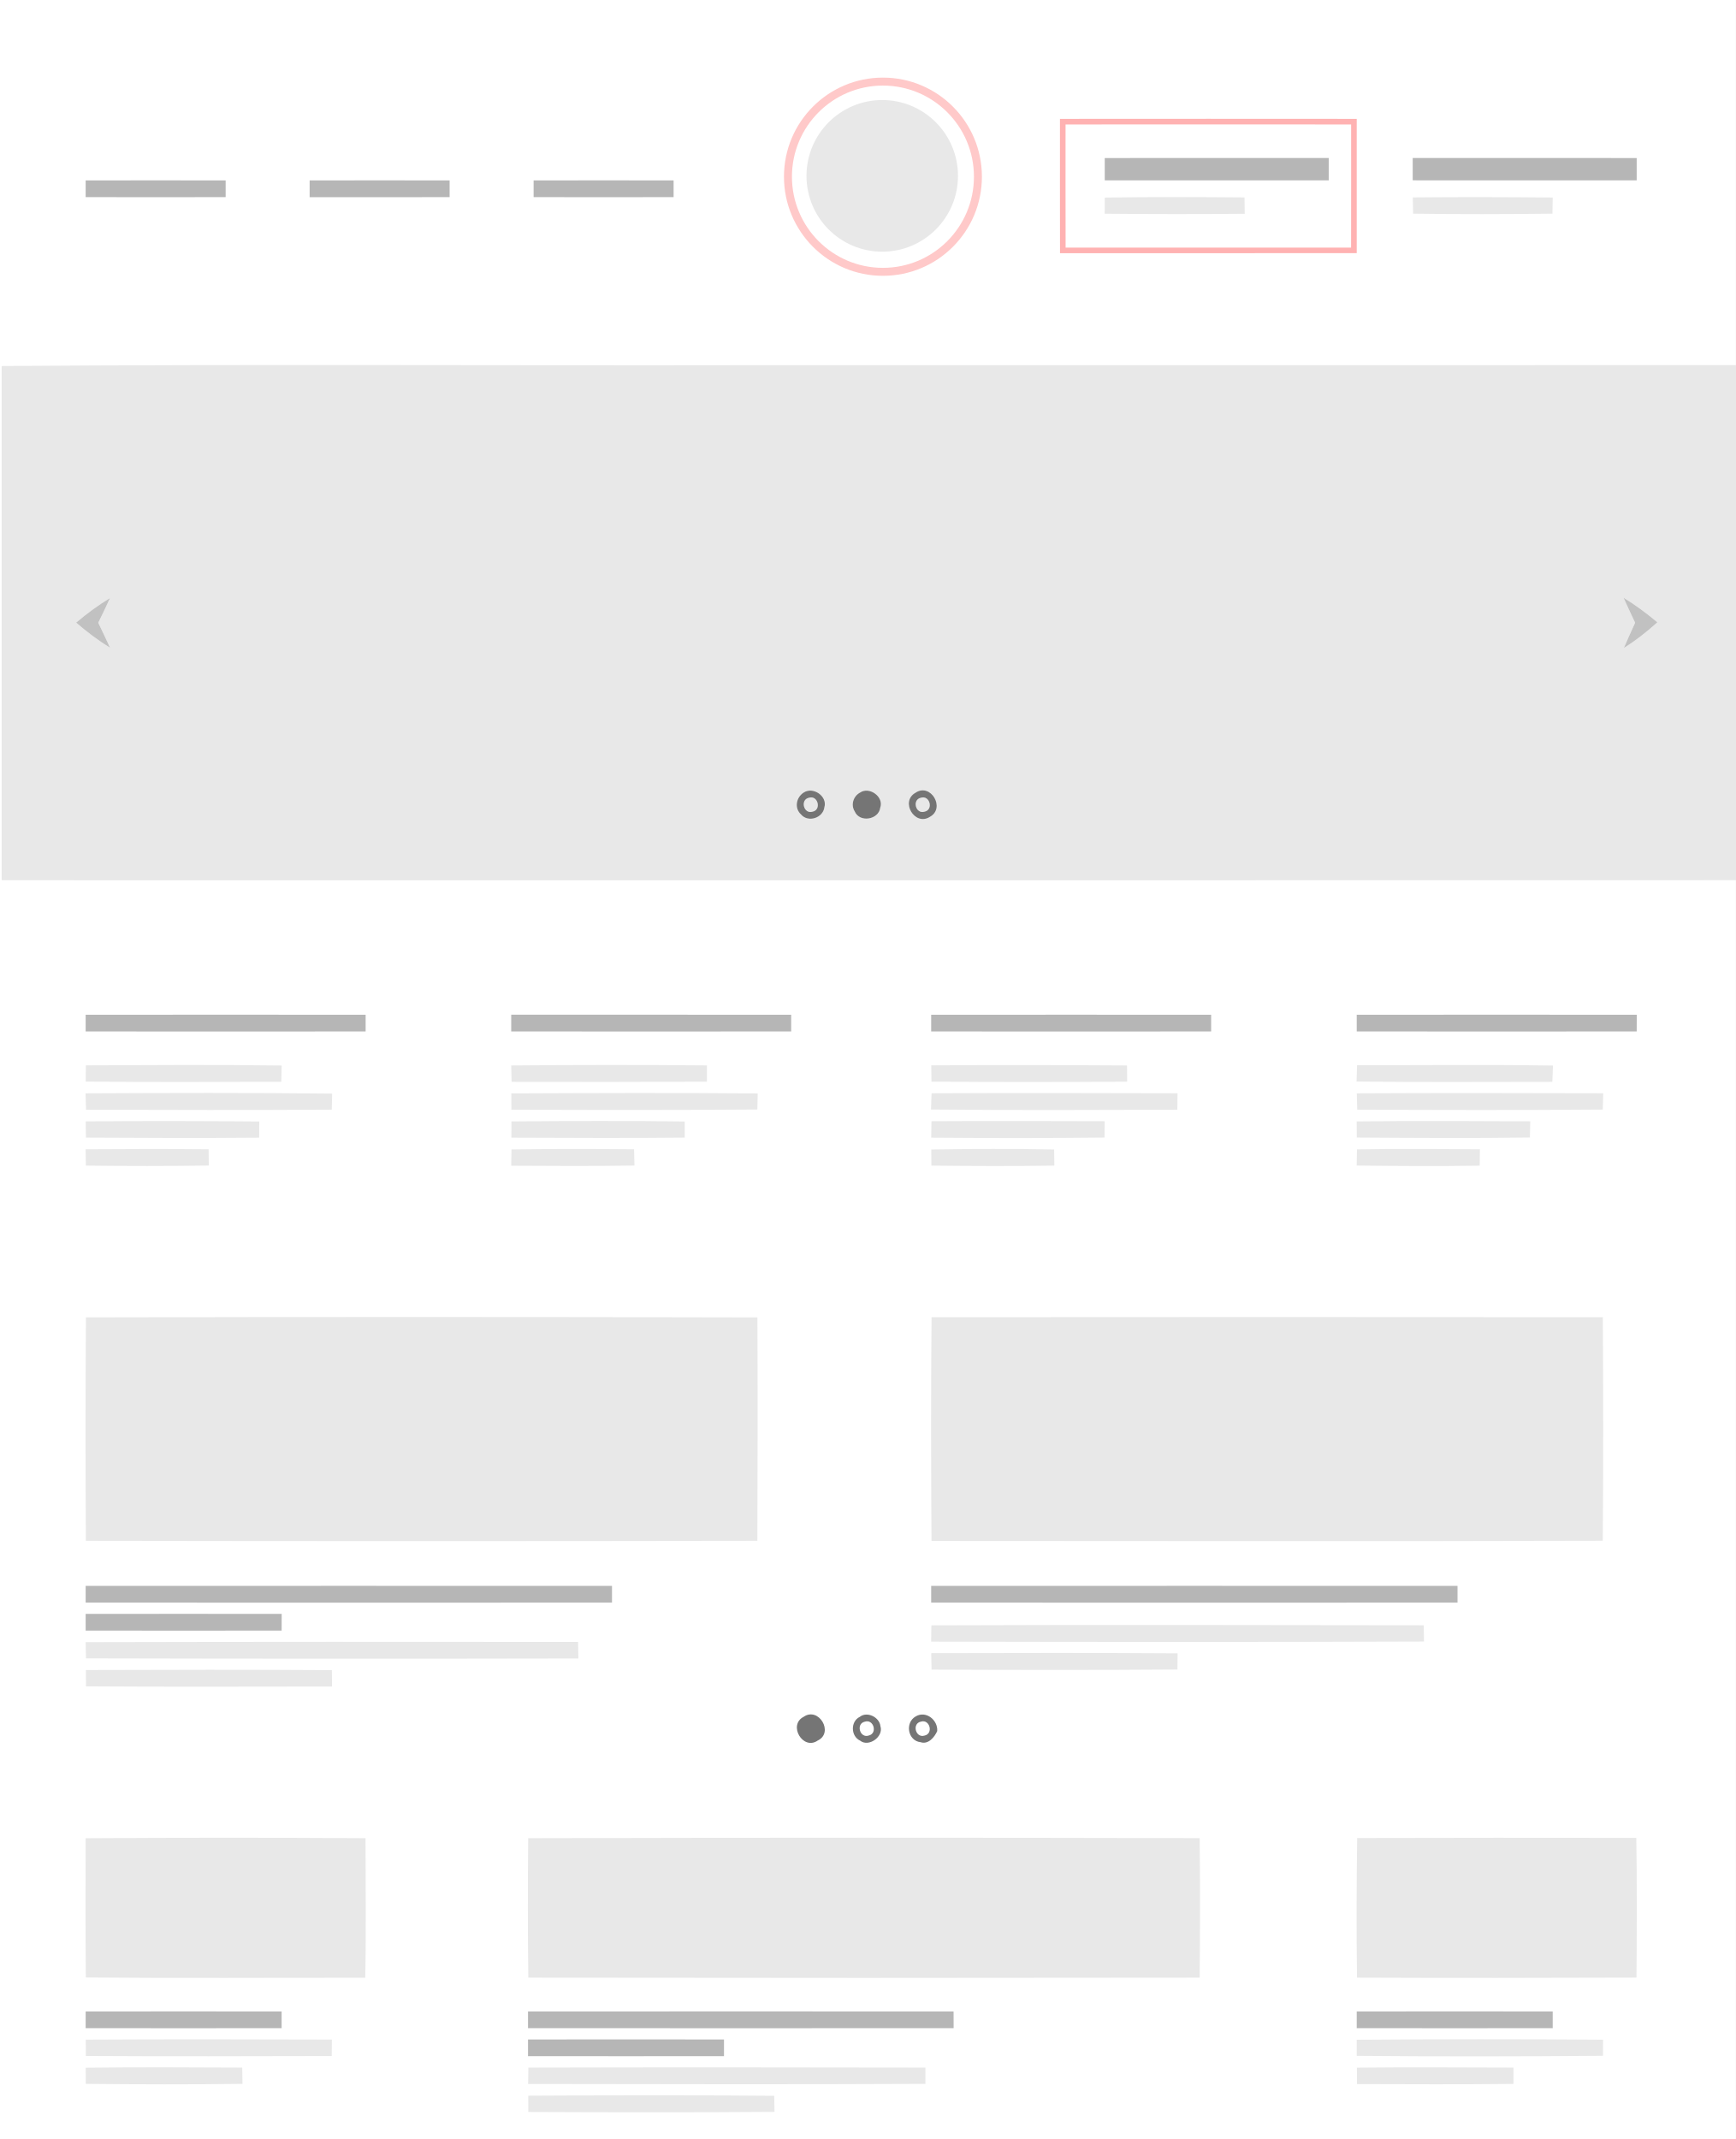
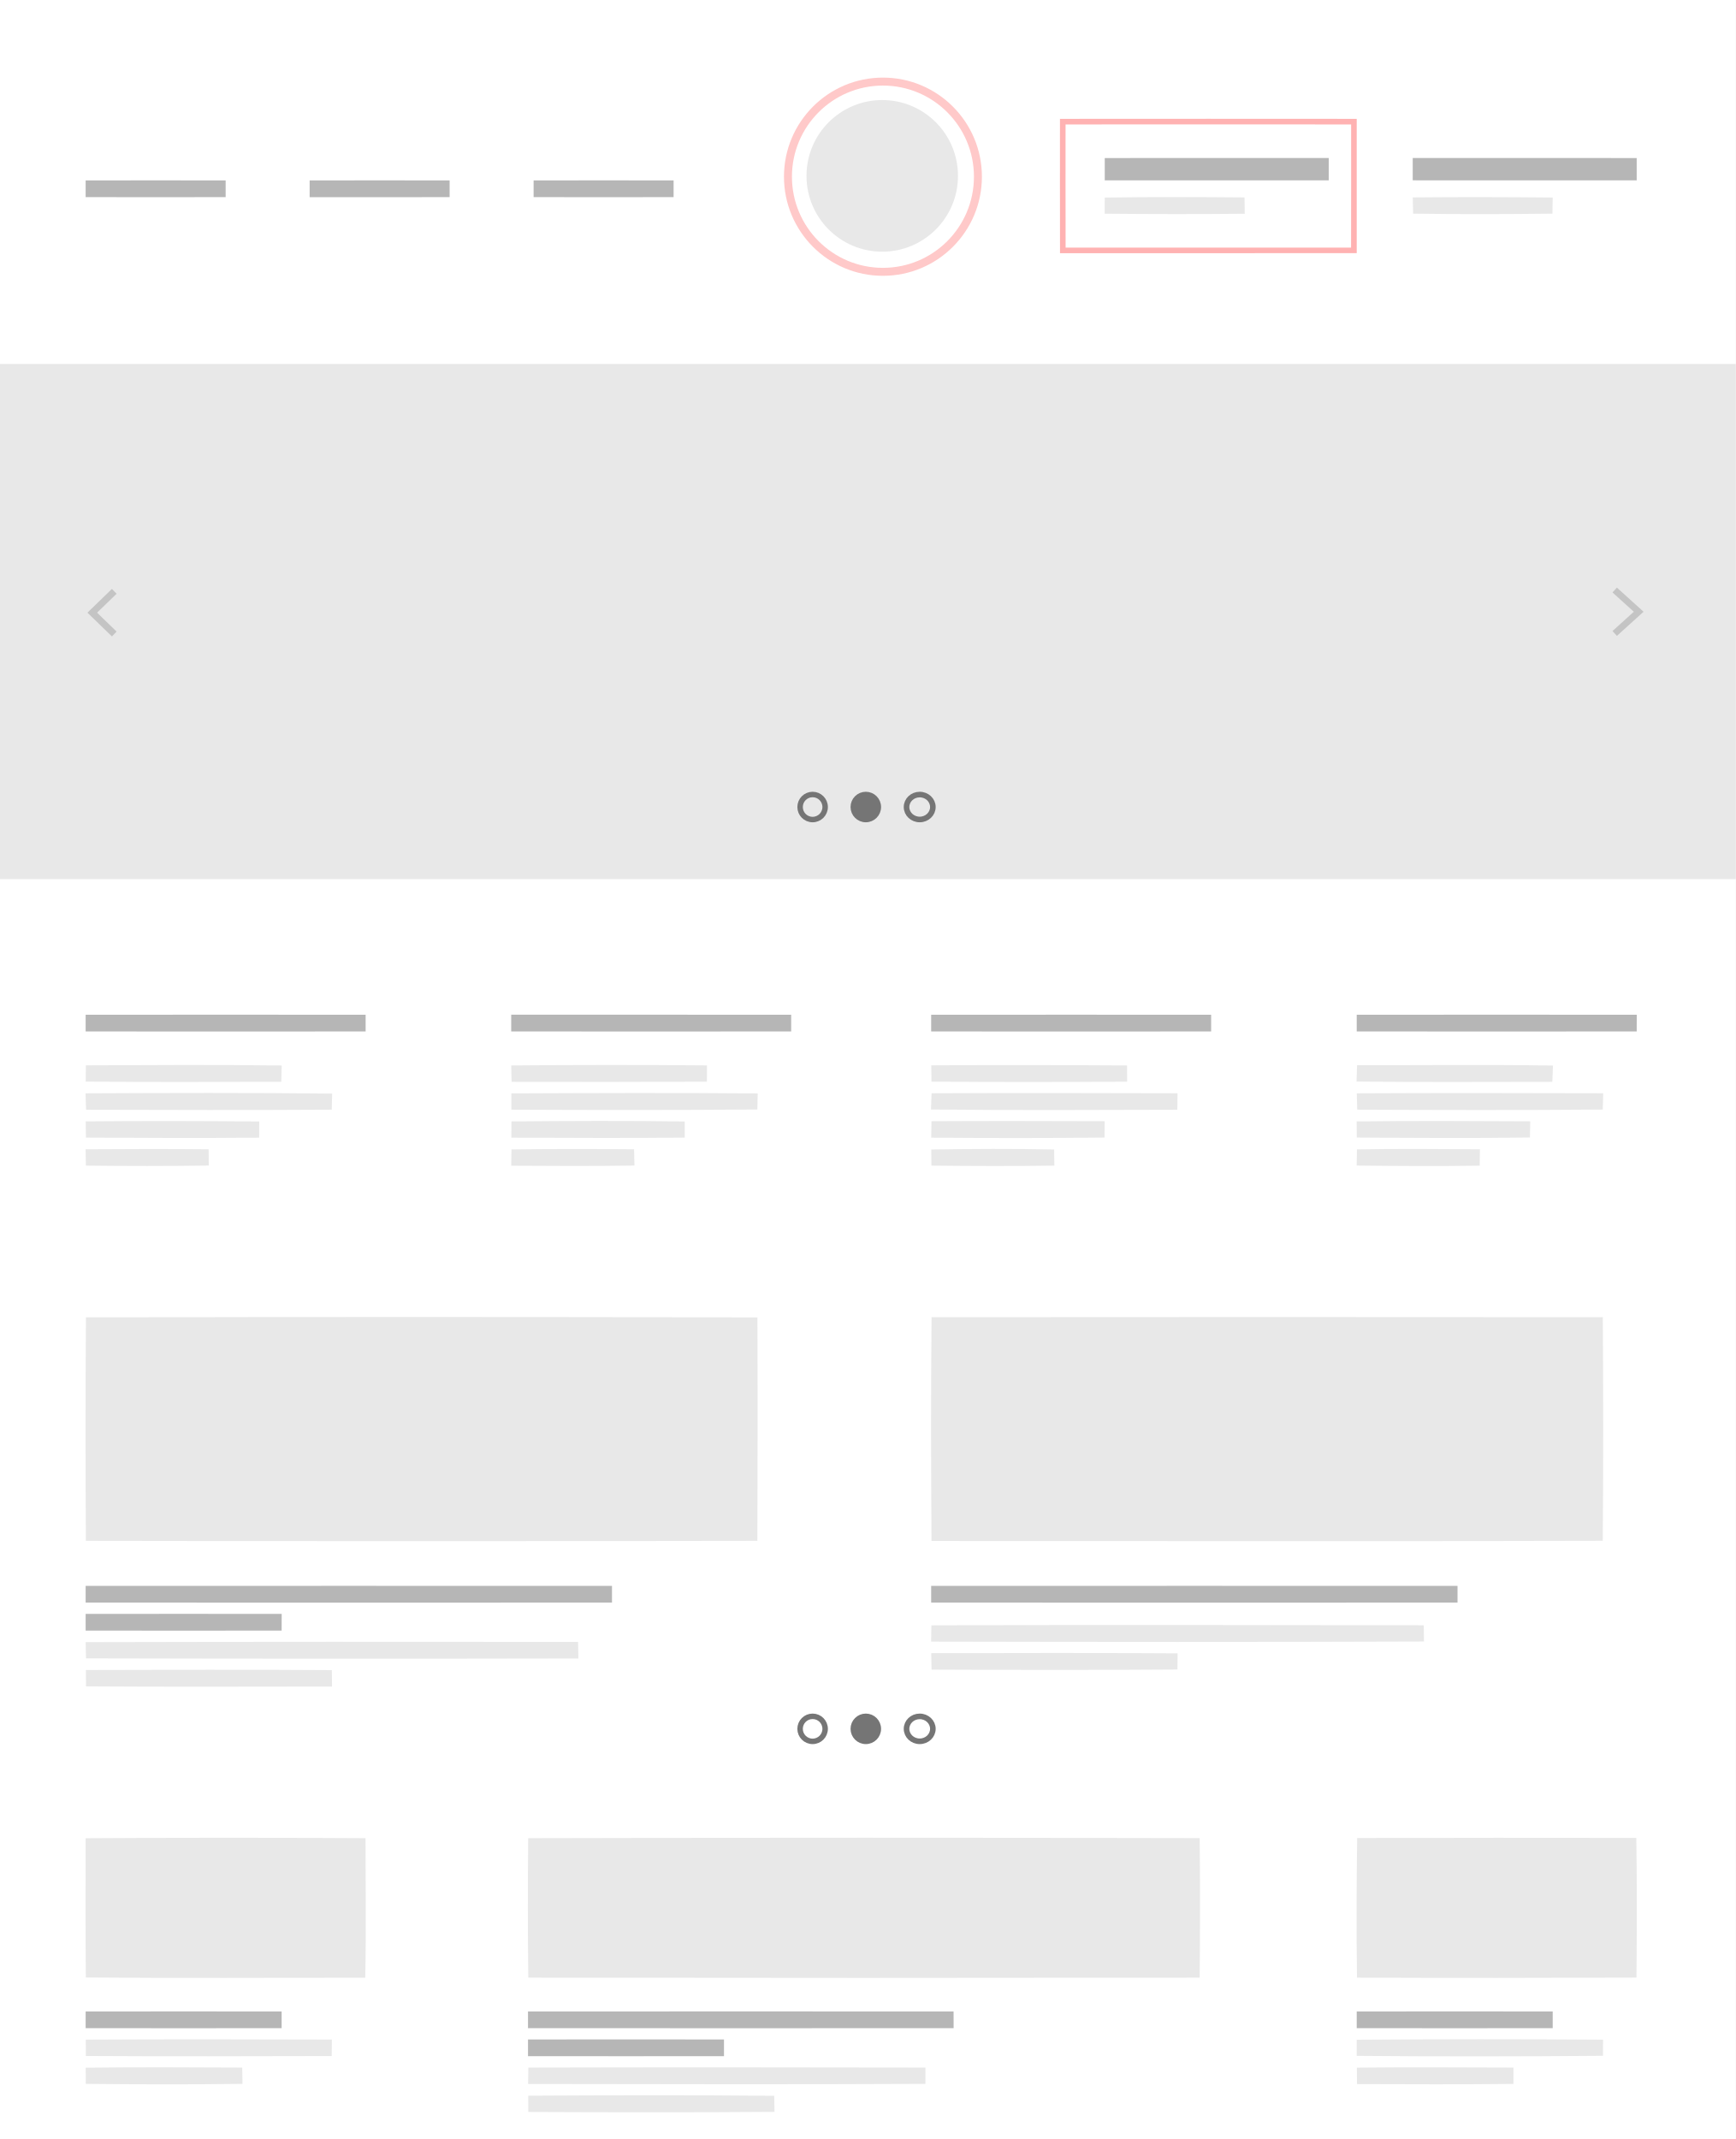
<svg xmlns="http://www.w3.org/2000/svg" id="svg6014" version="1.1" width="310" height="382" viewBox="0 0 310 382">
  <defs id="defs6018">
    <pattern y="0" x="0" height="6" width="6" patternUnits="userSpaceOnUse" id="EMFhbasepattern" />
  </defs>
  <rect style="fill:#ffffff;fill-opacity:1;stroke:none;stroke-width:1.8;stroke-miterlimit:4;stroke-dasharray:none;stroke-opacity:1" id="rect6034" width="310" height="382" x="0" y="0" />
  <path style="opacity:1;fill:#e8e8e8" id="path23" d="m 197.297,35.285 c 8.32,-0.13 16.64,-0.1 24.96,-0.03 0.01,0.73 0.03,2.19 0.04,2.92 -8.34,0.08 -16.67,0.07 -25.01,-0.01 0,-0.72 0,-2.16 0.01,-2.88 z" />
  <path style="opacity:1;fill:#e8e8e8" id="path25" d="m 252.307,35.255 c 8.32,-0.08 16.66,-0.06 24.99,0.02 -0.02,0.72 -0.04,2.16 -0.05,2.88 -8.29,0.1 -16.59,0.12 -24.88,0 -0.02,-0.73 -0.05,-2.18 -0.06,-2.9 z" />
-   <path style="opacity:1;fill:#e8e8e8" id="path27" d="M 0.297,65.365 C 45.267,65.025 90.247,65.305 135.227,65.215 c 58.36,0 116.71,0.01 175.07,-0.01 l 0,91.99 c -103.33,0.04 -206.67,0.01 -310,0.01 l 0,-91.84 m 13.3,45.83 c 1.9,1.64 3.9,3.16 6.05,4.47 -0.68,-1.5 -1.39,-2.97 -2.1,-4.45 0.72,-1.46 1.43,-2.93 2.1,-4.41 -2.14,1.29 -4.15,2.78 -6.05,4.39 m 276.35,-4.45 c 0.67,1.5 1.37,2.98 2.07,4.47 -0.69,1.49 -1.36,2.99 -2.01,4.5 2.14,-1.33 4.11,-2.89 5.98,-4.58 -1.91,-1.6 -3.91,-3.09 -6.04,-4.39 m -146.41,34.79 c -1.35,0.85 -1.72,2.79 -0.49,3.91 1.27,1.51 3.94,0.64 4.18,-1.28 0.58,-1.95 -1.99,-3.74 -3.69,-2.63 m 10.06,0.01 c -1.2,0.64 -1.7,2.18 -0.95,3.37 0.87,2.05 4.29,1.49 4.56,-0.69 0.69,-1.9 -1.94,-3.83 -3.61,-2.68 m 9.9,0.03 c -2.79,1.56 -0.13,6.02 2.56,4.31 2.86,-1.53 0.17,-6.15 -2.56,-4.31 z" />
  <path style="opacity:1;fill:#e8e8e8" id="path29" d="m 144.477,142.465 c 1.59,-0.5 2.28,2.16 0.64,2.49 -1.59,0.5 -2.28,-2.16 -0.64,-2.49 z" />
  <path style="opacity:1;fill:#e8e8e8" id="path31" d="m 164.467,142.465 c 1.59,-0.5 2.29,2.15 0.65,2.49 -1.59,0.5 -2.29,-2.15 -0.65,-2.49 z" />
  <path style="opacity:1;fill:#e8e8e8" id="path33" d="m 15.337,190.255 c 11.65,-0.05 23.31,-0.12 34.97,0.03 -0.02,0.72 -0.05,2.17 -0.07,2.9 -11.64,0.05 -23.29,0.09 -34.93,-0.03 0.01,-0.73 0.02,-2.17 0.03,-2.9 z" />
  <path style="opacity:1;fill:#e8e8e8" id="path35" d="m 91.297,190.275 c 11.65,-0.1 23.31,-0.11 34.96,-0.01 0,0.73 -0.01,2.18 -0.01,2.91 -11.63,0.06 -23.25,0.05 -34.88,0.03 -0.02,-0.73 -0.05,-2.19 -0.07,-2.93 z" />
  <path style="opacity:1;fill:#e8e8e8" id="path37" d="m 166.317,190.255 c 11.66,-0.07 23.31,-0.05 34.96,0.02 0.01,0.72 0.01,2.18 0.02,2.9 -11.65,0.07 -23.3,0.09 -34.95,-0.01 -0.01,-0.73 -0.02,-2.18 -0.03,-2.91 z" />
  <path style="opacity:1;fill:#e8e8e8" id="path39" d="m 242.357,190.235 c 11.66,0.01 23.33,-0.12 34.99,0.06 -0.03,0.73 -0.09,2.18 -0.12,2.91 -11.65,-0.01 -23.3,0.1 -34.96,-0.06 0.03,-0.72 0.07,-2.18 0.09,-2.91 z" />
  <path style="opacity:1;fill:#e8e8e8" id="path41" d="m 15.277,195.255 c 14.68,-0.07 29.36,-0.12 44.04,0.05 -0.02,0.71 -0.05,2.15 -0.07,2.87 -14.63,0.09 -29.25,0.05 -43.88,0.01 -0.02,-0.73 -0.07,-2.2 -0.09,-2.93 z" />
  <path style="opacity:1;fill:#e8e8e8" id="path43" d="m 91.317,195.265 c 14.67,-0.06 29.33,-0.12 44,0.01 -0.01,0.72 -0.04,2.16 -0.06,2.87 -14.64,0.11 -29.29,0.1 -43.93,0.03 0,-0.73 -0.01,-2.18 -0.01,-2.91 z" />
  <path style="opacity:1;fill:#e8e8e8" id="path45" d="m 166.367,195.245 c 14.64,-0.07 29.28,-0.04 43.93,0 -0.01,0.73 -0.03,2.2 -0.04,2.94 -14.66,0.04 -29.33,0.11 -43.99,-0.04 0.03,-0.73 0.08,-2.18 0.1,-2.9 z" />
  <path style="opacity:1;fill:#e8e8e8" id="path47" d="m 242.307,195.255 c 14.67,-0.08 29.34,-0.05 44.01,-0.01 -0.02,0.73 -0.06,2.19 -0.08,2.91 -14.62,0.12 -29.24,0.08 -43.85,0.02 -0.02,-0.73 -0.06,-2.19 -0.08,-2.92 z" />
  <path style="opacity:1;fill:#e8e8e8" id="path49" d="m 15.307,200.265 c 10.33,-0.09 20.66,-0.07 30.99,0.02 0,0.72 0,2.17 -0.01,2.89 -10.31,0.09 -20.62,0.05 -30.94,-0.01 -0.01,-0.72 -0.03,-2.17 -0.04,-2.9 z" />
  <path style="opacity:1;fill:#e8e8e8" id="path51" d="m 91.337,200.275 c 10.31,-0.09 20.63,-0.14 30.95,0.01 0,0.72 0,2.16 0,2.88 -10.32,0.11 -20.64,0.04 -30.96,0.01 0,-0.72 0.01,-2.17 0.01,-2.9 z" />
  <path style="opacity:1;fill:#e8e8e8" id="path53" d="m 166.347,200.235 c 10.31,-0.06 20.62,-0.03 30.94,0 -0.01,0.73 -0.02,2.19 -0.03,2.92 -10.31,0.11 -20.63,0.1 -30.95,0.02 0.01,-0.73 0.03,-2.2 0.04,-2.94 z" />
  <path style="opacity:1;fill:#e8e8e8" id="path55" d="m 242.287,200.275 c 10.34,-0.13 20.67,-0.07 31,-0.02 -0.01,0.72 -0.04,2.16 -0.06,2.89 -10.31,0.15 -20.62,0.07 -30.92,0.01 -0.01,-0.72 -0.01,-2.16 -0.02,-2.88 z" />
  <path style="opacity:1;fill:#e8e8e8" id="path57" d="m 15.287,205.245 c 7.32,-0.05 14.65,-0.07 21.97,0 0.01,0.73 0.02,2.18 0.03,2.91 -7.32,0.1 -14.63,0.1 -21.95,0.01 -0.01,-0.73 -0.04,-2.19 -0.05,-2.92 z" />
  <path style="opacity:1;fill:#e8e8e8" id="path59" d="m 91.347,205.275 c 7.29,-0.11 14.59,-0.09 21.89,-0.03 0.02,0.73 0.05,2.19 0.07,2.91 -7.33,0.11 -14.67,0.08 -22.01,0.03 0.02,-0.73 0.04,-2.18 0.05,-2.91 z" />
  <path style="opacity:1;fill:#e8e8e8" id="path61" d="m 166.317,205.285 c 7.31,-0.11 14.63,-0.16 21.94,0 0.01,0.72 0.03,2.16 0.04,2.88 -7.32,0.11 -14.64,0.08 -21.96,0 -0.01,-0.72 -0.02,-2.16 -0.02,-2.88 z" />
  <path style="opacity:1;fill:#e8e8e8" id="path63" d="m 242.337,205.265 c 7.32,-0.13 14.64,-0.07 21.96,-0.02 -0.01,0.73 -0.03,2.2 -0.04,2.93 -7.33,0.11 -14.65,0.07 -21.97,-0.02 0.01,-0.72 0.04,-2.17 0.05,-2.89 z" />
  <path style="opacity:1;fill:#e8e8e8" id="path65" d="m 15.347,235.265 c 39.98,-0.09 79.95,-0.09 119.92,0.01 0.06,13.3 0.04,26.6 -0.01,39.9 -39.97,0.07 -79.94,0.07 -119.92,0 -0.08,-13.3 -0.08,-26.61 0.01,-39.91 z" />
  <path style="opacity:1;fill:#e8e8e8" id="path67" d="m 166.367,235.235 c 39.96,-0.03 79.92,-0.04 119.88,0 0.08,13.31 0.1,26.62 -0.01,39.93 -39.96,0.12 -79.92,0.04 -119.88,0.03 -0.09,-13.32 -0.12,-26.64 0.01,-39.96 z" />
  <path style="opacity:1;fill:#e8e8e8" id="path69" d="m 166.337,290.265 c 29.31,-0.11 58.62,-0.05 87.93,-0.01 0.01,0.72 0.03,2.17 0.04,2.9 -29.34,0.11 -58.69,0.08 -88.02,0.02 0.01,-0.73 0.03,-2.18 0.05,-2.91 z" />
  <path style="opacity:1;fill:#e8e8e8" id="path71" d="m 15.297,293.265 c 29.31,-0.07 58.63,-0.07 87.94,-0.04 0.02,0.74 0.05,2.22 0.06,2.96 -29.31,0.06 -58.63,0.05 -87.94,-0.02 -0.02,-0.72 -0.05,-2.18 -0.06,-2.9 z" />
  <path style="opacity:1;fill:#e8e8e8" id="path73" d="m 166.307,295.235 c 14.67,-0.03 29.33,-0.07 44,0.03 -0.01,0.72 -0.02,2.17 -0.03,2.89 -14.64,0.11 -29.28,0.08 -43.91,0.02 -0.02,-0.73 -0.04,-2.2 -0.06,-2.94 z" />
  <path style="opacity:1;fill:#e8e8e8" id="path75" d="m 15.337,298.245 c 14.64,-0.05 29.29,-0.08 43.93,0.02 0.01,0.73 0.02,2.2 0.03,2.93 -14.65,0.01 -29.3,0.07 -43.94,-0.03 -0.01,-0.73 -0.01,-2.19 -0.02,-2.92 z" />
  <path style="opacity:1;fill:#e8e8e8" id="path77" d="m 15.297,328.285 c 16.66,-0.11 33.32,-0.11 49.98,-0.01 0,8.31 0.13,16.62 -0.05,24.93 -16.63,-0.02 -33.27,0.1 -49.9,-0.05 -0.07,-8.29 -0.05,-16.58 -0.03,-24.87 z" />
  <path style="opacity:1;fill:#e8e8e8" id="path79" d="m 94.327,328.275 c 39.97,-0.1 79.95,-0.1 119.92,-0.01 0.1,8.31 0.08,16.61 0,24.92 -39.96,0.06 -79.93,0.06 -119.9,0 -0.1,-8.31 -0.09,-16.61 -0.02,-24.91 z" />
  <path style="opacity:1;fill:#e8e8e8" id="path81" d="m 242.377,328.245 c 16.61,-0.03 33.23,-0.06 49.85,-0.02 0.13,8.31 0.1,16.63 0.03,24.95 -16.63,0.06 -33.27,0.08 -49.91,0.01 -0.12,-8.32 -0.09,-16.63 0.03,-24.94 z" />
  <path style="opacity:1;fill:#e8e8e8" id="path83" d="m 15.317,364.255 c 14.65,-0.08 29.3,-0.06 43.95,-0.01 -0.01,0.74 -0.02,2.21 -0.03,2.94 -14.63,0.03 -29.27,0.08 -43.9,-0.01 0,-0.73 -0.01,-2.19 -0.02,-2.92 z" />
  <path style="opacity:1;fill:#e8e8e8" id="path85" d="m 242.297,364.275 c 14.66,-0.11 29.33,-0.12 43.99,-0.01 -0.01,0.72 -0.01,2.16 -0.01,2.88 -14.66,0.12 -29.32,0.14 -43.98,0.01 0,-0.72 0,-2.16 0,-2.88 z" />
  <path style="opacity:1;fill:#e8e8e8" id="path87" d="m 15.307,369.265 c 9.31,-0.11 18.63,-0.07 27.95,-0.02 0.01,0.73 0.04,2.18 0.05,2.91 -9.33,0.12 -18.66,0.1 -27.99,0 0,-0.72 -0.01,-2.17 -0.01,-2.89 z" />
  <path style="opacity:1;fill:#e8e8e8" id="path89" d="m 94.357,369.245 c 23.64,-0.06 47.28,-0.05 70.91,0 0,0.73 0,2.18 0,2.91 -23.65,0.12 -47.3,0.05 -70.95,0.02 0.01,-0.73 0.03,-2.2 0.04,-2.93 z" />
  <path style="opacity:1;fill:#e8e8e8" id="path91" d="m 242.327,369.255 c 9.32,-0.1 18.64,-0.03 27.96,-0.01 0,0.73 0,2.19 0,2.92 -9.32,0.1 -18.63,0.06 -27.94,0.03 -0.01,-0.74 -0.01,-2.21 -0.02,-2.94 z" />
  <path style="opacity:1;fill:#e8e8e8" id="path93" d="m 94.337,374.265 c 14.64,-0.08 29.29,-0.12 43.93,0.02 0.01,0.72 0.03,2.15 0.05,2.87 -14.66,0.11 -29.32,0.08 -43.97,0.02 0,-0.73 -0.01,-2.18 -0.01,-2.91 z" />
  <g transform="translate(0.2968902,2.215202)" id="#ffb2b2ff">
    <path style="opacity:1;fill:#ffb2b2" d="m 189,19.01 c 17.67,-0.01 35.33,-0.02 53,0 0,7.99 0,15.99 0,23.98 C 224.34,43.01 206.67,43 189.01,43 188.99,35 189,27 189,19.01 m 1,1 c 0,7.33 -0.01,14.66 0.01,21.99 16.99,0 33.99,0 50.98,0 0.02,-7.33 0.01,-14.66 0.01,-21.99 -17,-0.02 -34,-0.01 -51,0 z" id="path96" />
  </g>
  <g transform="translate(0.2968902,2.215202)" id="#b6b6b6ff">
    <path style="opacity:1;fill:#b6b6b6" d="M 197,26.01 C 210.33,25.99 223.67,26 237,26 c 0,1.33 0,2.67 0,4 -13.33,0 -26.67,0 -40,0 0,-1.33 0,-2.66 0,-3.99 z" id="path99" />
    <path style="opacity:1;fill:#b6b6b6" d="m 252,26 c 13.33,0 26.67,-0.01 40,0.01 0,1.33 0,2.66 0,3.99 -13.34,0 -26.67,0 -40,-0.01 0,-1.33 0,-2.66 0,-3.99 z" id="path101" />
    <path style="opacity:1;fill:#b6b6b6" d="m 15,30.01 c 8.33,-0.02 16.67,-0.02 25,0 0,0.74 0,2.24 0,2.98 -8.33,0.01 -16.67,0.02 -25,0 0,-0.74 0,-2.24 0,-2.98 z" id="path103" />
    <path style="opacity:1;fill:#b6b6b6" d="m 55,30.01 c 8.33,-0.02 16.67,-0.02 25,0 0,0.74 0,2.24 0,2.98 C 71.67,33.01 63.33,33 55,33 c 0,-0.75 0,-2.25 0,-2.99 z" id="path105" />
    <path style="opacity:1;fill:#b6b6b6" d="m 95,30.01 c 8.33,-0.02 16.66,-0.02 25,0 0,0.75 0,2.24 0,2.98 -8.33,0.01 -16.67,0.02 -25,0 0,-0.74 0,-2.23 0,-2.98 z" id="path107" />
    <path style="opacity:1;fill:#b6b6b6" d="m 15,179.01 c 16.66,-0.02 33.33,-0.02 50,0 0,0.74 0,2.24 0,2.98 -16.66,0.02 -33.33,0.02 -50,0 0,-0.74 0,-2.24 0,-2.98 z" id="path109" />
    <path style="opacity:1;fill:#b6b6b6" d="m 91,179 c 16.67,0 33.33,-0.01 50,0.01 0,0.74 0,2.24 0,2.98 -16.67,0.01 -33.33,0.02 -50,0 0,-0.74 0,-2.24 0,-2.99 z" id="path111" />
    <path style="opacity:1;fill:#b6b6b6" d="m 166,179.01 c 16.67,-0.02 33.33,-0.01 50,0 0,0.74 0,2.24 0,2.98 -16.67,0.02 -33.33,0.02 -50,0 0,-0.74 0,-2.24 0,-2.98 z" id="path113" />
    <path style="opacity:1;fill:#b6b6b6" d="m 242,179.01 c 16.67,-0.02 33.34,-0.02 50.01,0 0,0.74 -0.01,2.24 -0.01,2.98 -16.67,0.02 -33.33,0.01 -50,0 0,-0.74 0,-2.23 0,-2.98 z" id="path115" />
    <path style="opacity:1;fill:#b6b6b6" d="m 15,281.01 c 31.33,-0.01 62.67,-0.02 94,0 0,0.74 0,2.24 0,2.98 -31.33,0.01 -62.67,0.02 -94,0 0,-0.75 0,-2.24 0,-2.98 z" id="path117" />
    <path style="opacity:1;fill:#b6b6b6" d="m 166,281.01 c 31.33,-0.02 62.66,-0.01 94,0 0,0.74 0,2.23 0,2.98 -31.33,0.02 -62.67,0.01 -94,0 0,-0.74 0,-2.24 0,-2.98 z" id="path119" />
    <path style="opacity:1;fill:#b6b6b6" d="m 15,286.01 c 11.67,-0.01 23.34,-0.02 35.01,0 0,0.75 -0.01,2.24 -0.01,2.98 -11.67,0.01 -23.33,0.02 -35,0 0,-0.74 0,-2.24 0,-2.98 z" id="path121" />
    <path style="opacity:1;fill:#b6b6b6" d="m 15,357.01 c 11.67,-0.02 23.33,-0.01 35,0 0,0.74 0,2.23 0,2.98 -11.67,0.02 -23.33,0.01 -35,0 0,-0.74 0,-2.24 0,-2.98 z" id="path123" />
    <path style="opacity:1;fill:#b6b6b6" d="m 94,357.01 c 25.33,-0.02 50.66,-0.01 76,0 0,0.74 0,2.24 0.01,2.98 -25.34,0.02 -50.67,0.01 -76.01,0 0,-0.74 0,-2.23 0,-2.98 z" id="path125" />
    <path style="opacity:1;fill:#b6b6b6" d="m 242,357.01 c 11.67,-0.02 23.33,-0.02 35,0 0,0.74 0,2.24 0,2.98 -11.67,0.01 -23.34,0.02 -35,0 0,-0.74 0,-2.24 0,-2.98 z" id="path127" />
    <path style="opacity:1;fill:#b6b6b6" d="m 94,362.01 c 11.67,-0.02 23.33,-0.02 35,0 0,0.74 0,2.24 0,2.98 -11.67,0.01 -23.34,0.02 -35,0 0,-0.74 0,-2.24 0,-2.98 z" id="path129" />
  </g>
  <g transform="translate(0.2968902,2.215202)" id="#c1c1c1ff">
    <path style="opacity:1;fill:#c1c1c1" d="m 13.3,108.98 c 1.9,-1.61 3.91,-3.1 6.05,-4.39 -0.67,1.48 -1.38,2.95 -2.1,4.41 0.71,1.48 1.42,2.95 2.1,4.45 -2.15,-1.31 -4.15,-2.83 -6.05,-4.47 z" id="path132" />
    <path style="opacity:1;fill:#c1c1c1" d="m 289.65,104.53 c 2.13,1.3 4.13,2.79 6.04,4.39 -1.87,1.69 -3.84,3.25 -5.98,4.58 0.65,-1.51 1.32,-3.01 2.01,-4.5 -0.7,-1.49 -1.4,-2.97 -2.07,-4.47 z" id="path134" />
  </g>
-   <g transform="translate(0.2968902,2.215202)" id="#757575ff">
-     <path style="opacity:1;fill:#757575" d="m 143.24,139.32 c 1.7,-1.11 4.27,0.68 3.69,2.63 -0.24,1.92 -2.91,2.79 -4.18,1.28 -1.23,-1.12 -0.86,-3.06 0.49,-3.91 m 0.94,0.93 c -1.64,0.33 -0.95,2.99 0.64,2.49 1.64,-0.33 0.95,-2.99 -0.64,-2.49 z" id="path137" />
-     <path style="opacity:1;fill:#757575" d="m 153.3,139.33 c 1.67,-1.15 4.3,0.78 3.61,2.68 -0.27,2.18 -3.69,2.74 -4.56,0.69 -0.75,-1.19 -0.25,-2.73 0.95,-3.37 z" id="path139" />
-     <path style="opacity:1;fill:#757575" d="m 163.2,139.36 c 2.73,-1.84 5.42,2.78 2.56,4.31 -2.69,1.71 -5.35,-2.75 -2.56,-4.31 m 0.97,0.89 c -1.64,0.34 -0.94,2.99 0.65,2.49 1.64,-0.34 0.94,-2.99 -0.65,-2.49 z" id="path141" />
-     <path style="opacity:1;fill:#757575" d="m 143.22,304.39 c 2.69,-1.87 5.48,2.83 2.51,4.24 -2.63,1.82 -5.34,-2.79 -2.51,-4.24 z" id="path143" />
-     <path style="opacity:1;fill:#757575" d="m 153.26,304.39 c 1.3,-1.03 3.52,0.06 3.68,1.68 0.6,1.88 -2.11,3.8 -3.63,2.57 -1.69,-0.79 -1.74,-3.44 -0.05,-4.25 m 0.88,0.87 c -1.63,0.37 -0.87,3.01 0.71,2.47 1.63,-0.38 0.87,-3.01 -0.71,-2.47 z" id="path145" />
-     <path style="opacity:1;fill:#757575" d="m 163.23,304.32 c 1.83,-1.1 3.99,0.63 3.85,2.61 -0.48,1.1 -1.6,2.45 -2.97,1.99 -2.29,-0.24 -2.84,-3.49 -0.88,-4.6 m 0.93,0.93 c -1.64,0.33 -0.94,2.99 0.65,2.49 1.64,-0.33 0.95,-3 -0.65,-2.49 z" id="path147" />
-   </g>
  <g id="g4285" transform="translate(1.96674,-0.1261876)">
    <ellipse ry="13.141" rx="13.127" cy="31.534" cx="155.592" id="path4326" style="fill:#e8e8e8;fill-opacity:1;stroke:#e8e8e8;stroke-width:0.8;stroke-miterlimit:4;stroke-dasharray:none;stroke-opacity:1" />
    <ellipse ry="16.987" rx="16.963" cy="31.684" cx="155.717" id="path4328" style="fill:#000000;fill-opacity:0;stroke:#ffc9c9;stroke-width:1.424;stroke-miterlimit:4;stroke-dasharray:none;stroke-opacity:1" />
  </g>
+   <rect style="fill:#e8e8e8;fill-opacity:1;stroke:none;stroke-width:1.8;stroke-miterlimit:4;stroke-dasharray:none;stroke-opacity:1" id="rect6264" width="310" height="92" x="1.5829073e-008" y="65" />
+   <circle style="fill:#757575;fill-opacity:1;stroke:#757575;stroke-width:0.976;stroke-miterlimit:4;stroke-dasharray:none;stroke-opacity:1" id="path6295" cx="154.625" cy="144.125" r="2.237" />
+   <ellipse style="fill:#000000;fill-opacity:0;stroke:#757575;stroke-width:0.998;stroke-miterlimit:4;stroke-dasharray:none;stroke-opacity:1" id="path6295-9" cx="164.25" cy="144.125" rx="2.351" ry="2.226" />
+   <circle style="fill:#000000;fill-opacity:0;stroke:#757575;stroke-width:0.976;stroke-miterlimit:4;stroke-dasharray:none;stroke-opacity:1" id="path6295-0" cx="145.125" cy="144.125" r="2.237" />
+   <path style="fill:#ffffff;fill-opacity:1;fill-rule:evenodd;stroke:#c4c4c4;stroke-width:1.2;stroke-linecap:butt;stroke-linejoin:miter;stroke-miterlimit:4;stroke-dasharray:none;stroke-opacity:1" d="m 20.406,105.606 -3.931,3.809 3.931,3.809 0,0 -3.931,-3.809 z" id="path4309" />
+   <path style="fill:none;fill-rule:evenodd;stroke:#c4c4c4;stroke-width:1.168;stroke-linecap:butt;stroke-linejoin:miter;stroke-miterlimit:4;stroke-dasharray:none;stroke-opacity:1" d="m 288.368,105.372 4.285,3.878 -4.285,3.878" id="path4327" />
+   <circle style="fill:#757575;fill-opacity:1;stroke:#757575;stroke-width:0.976;stroke-miterlimit:4;stroke-dasharray:none;stroke-opacity:1" id="path6295-4" cx="154.625" cy="308.75" r="2.237" />
+   <ellipse style="fill:#000000;fill-opacity:0;stroke:#757575;stroke-width:0.998;stroke-miterlimit:4;stroke-dasharray:none;stroke-opacity:1" id="path6295-9-2" cx="164.25" cy="308.75" rx="2.351" ry="2.226" />
+   <circle style="fill:#000000;fill-opacity:0;stroke:#757575;stroke-width:0.976;stroke-miterlimit:4;stroke-dasharray:none;stroke-opacity:1" id="path6295-0-54" cx="145.125" cy="308.75" r="2.237" />
</svg>
